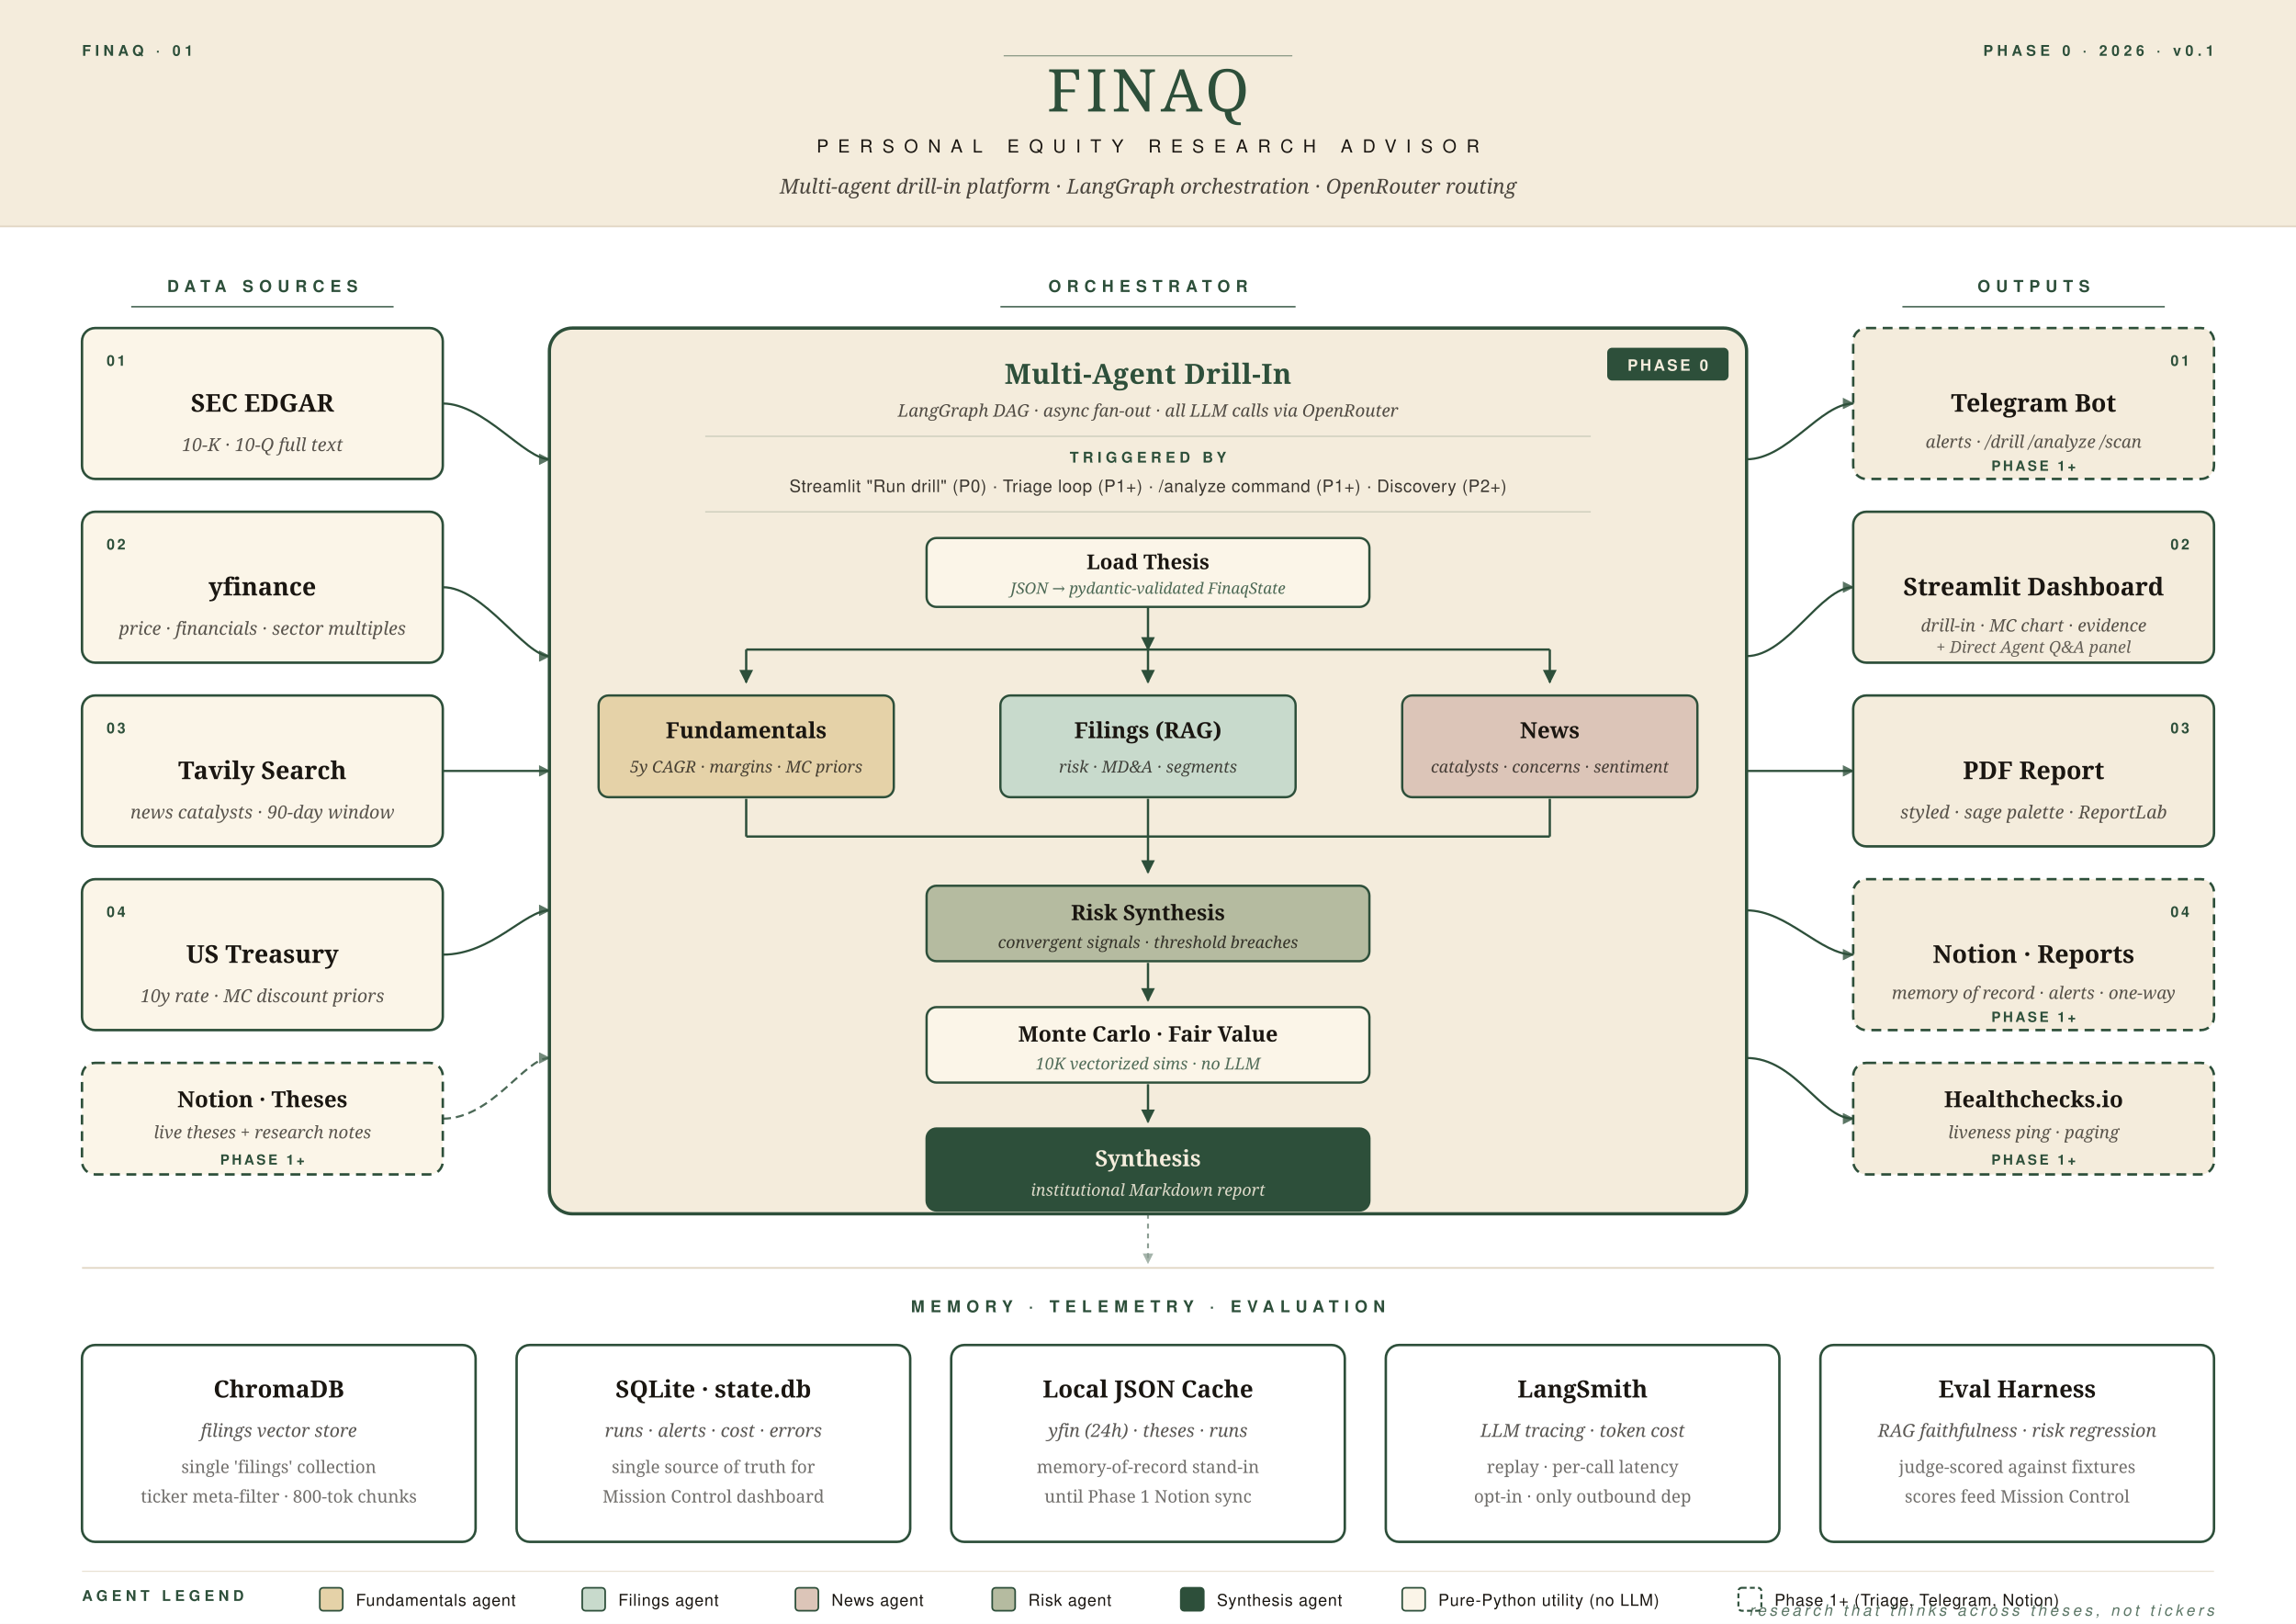
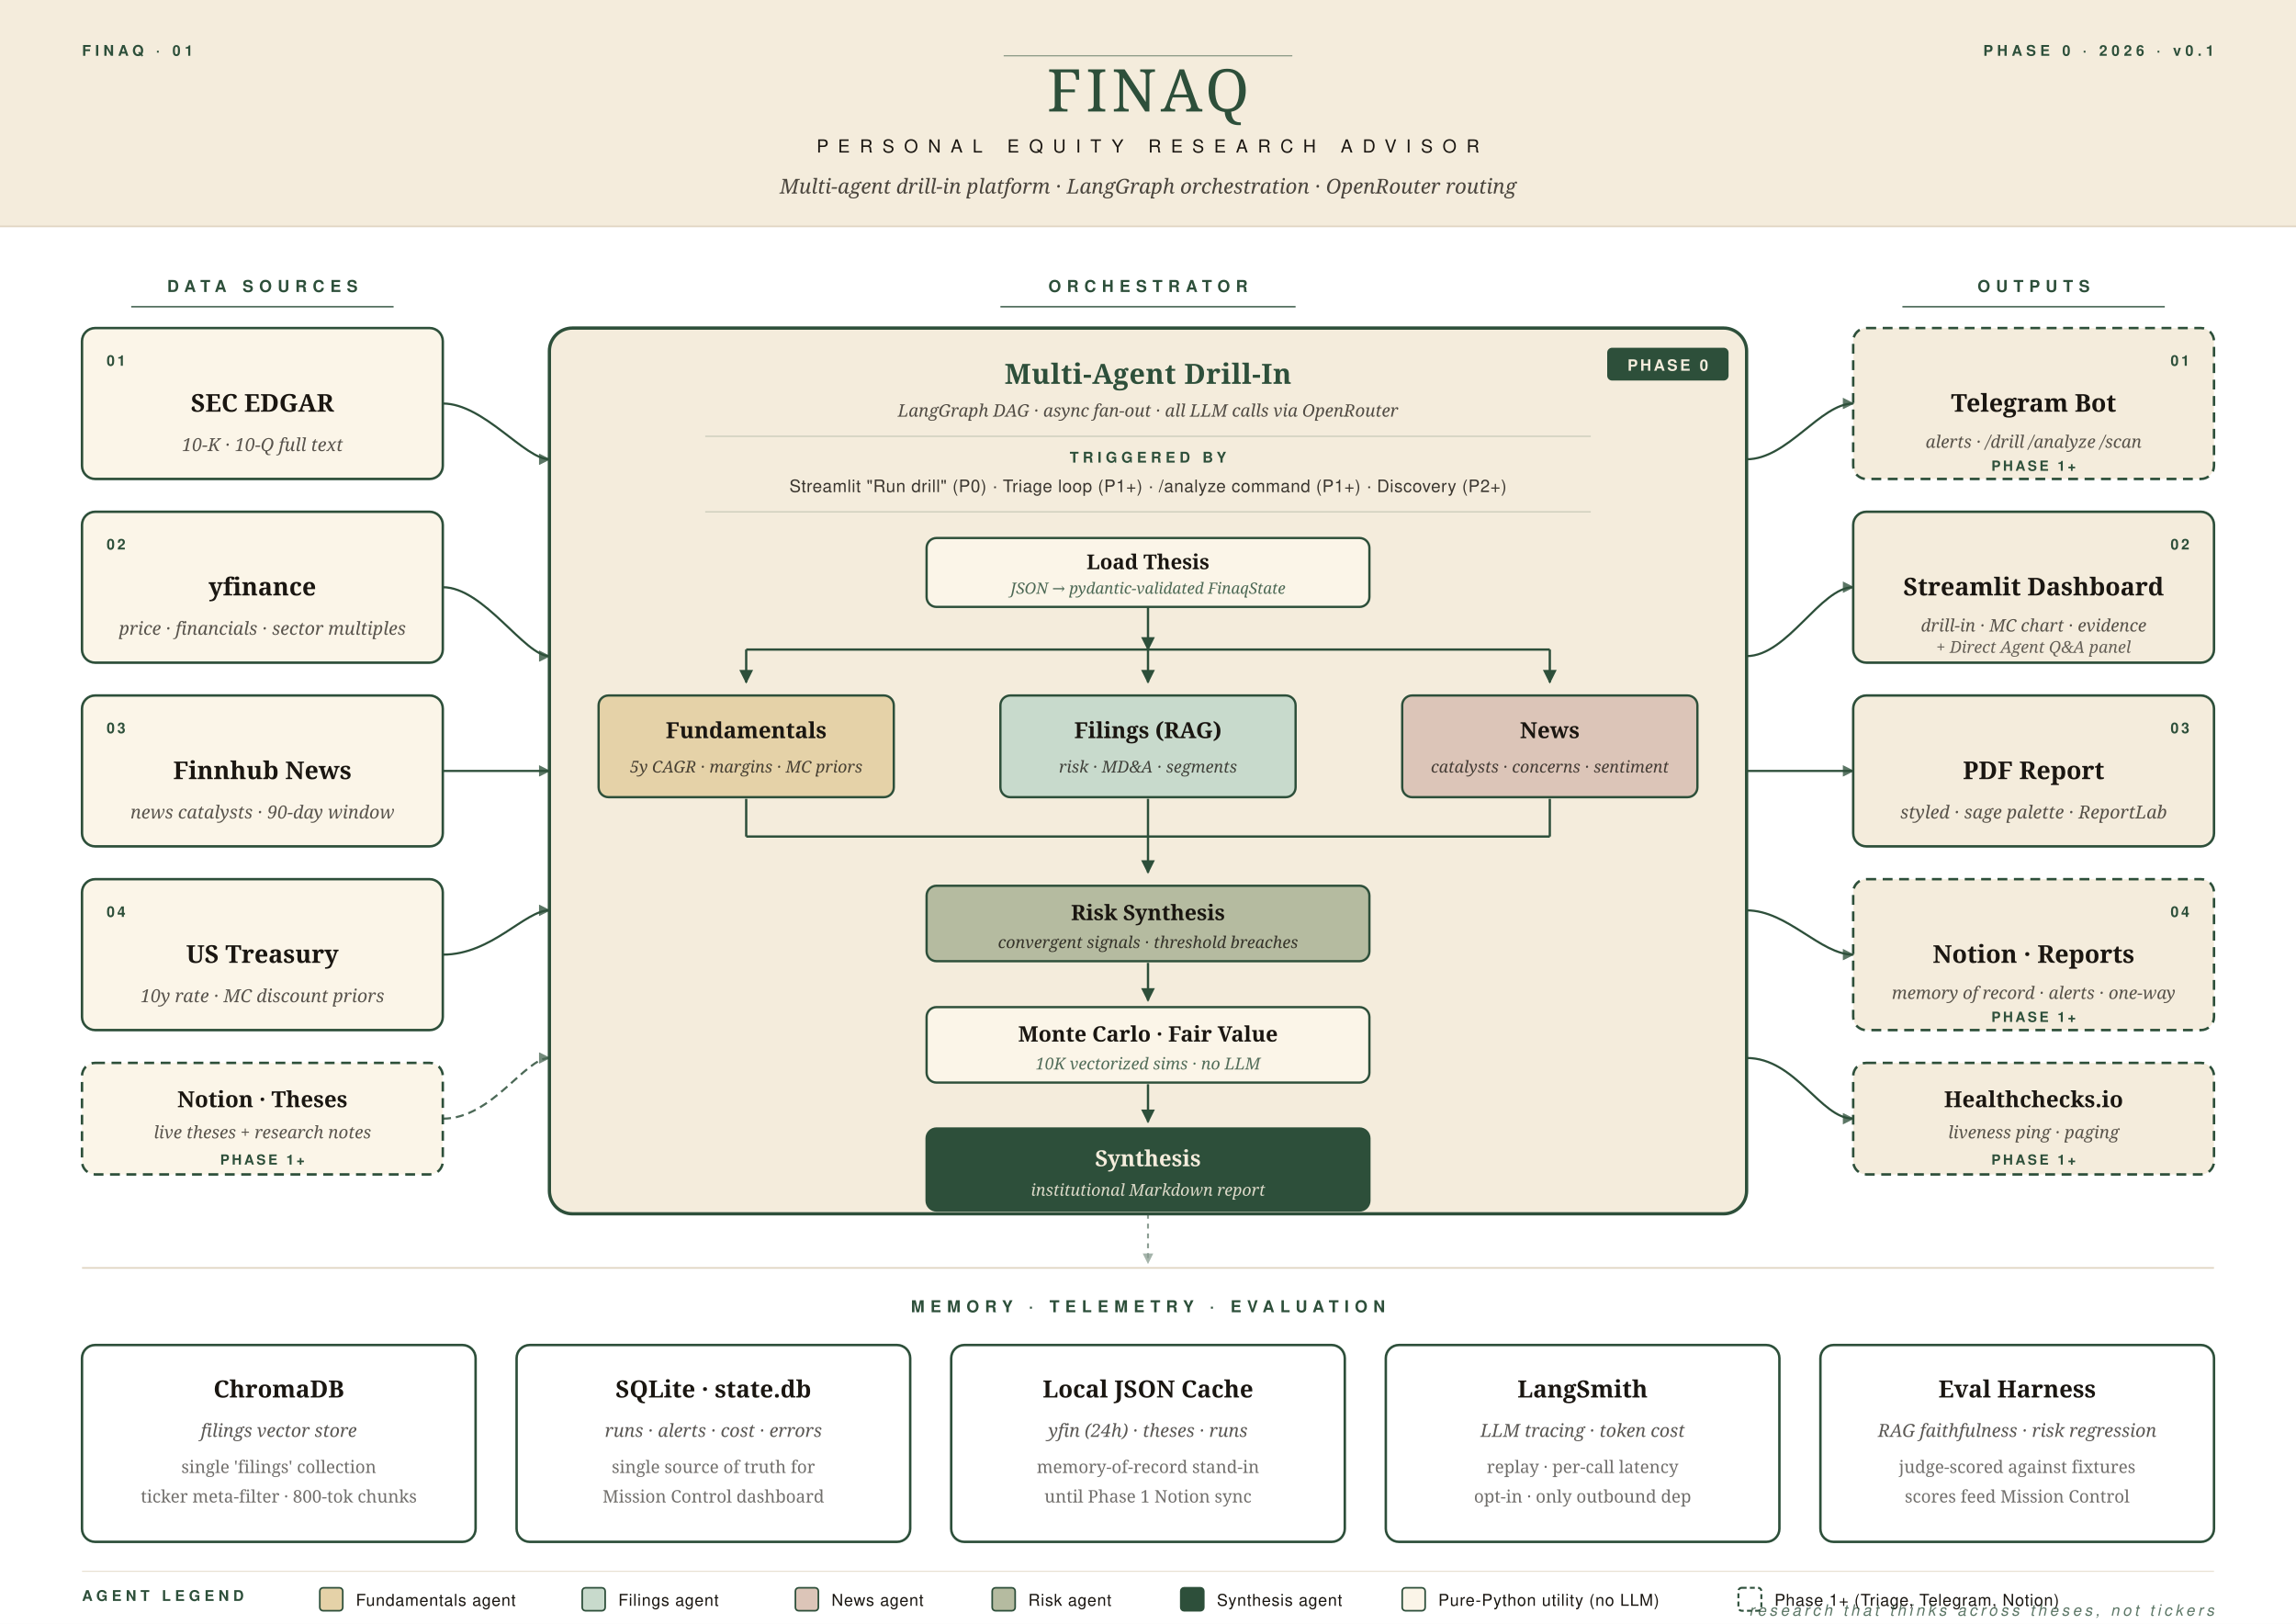
<svg xmlns="http://www.w3.org/2000/svg" viewBox="0 0 1400 990" font-family="Georgia, 'Iowan Old Style', 'Source Serif Pro', serif">
  <defs>
    <marker id="arr" viewBox="0 0 10 10" refX="9" refY="5" markerWidth="6" markerHeight="6" orient="auto">
      <path d="M0 0 L10 5 L0 10 Z" fill="#2D4F3A" />
    </marker>
    <marker id="arr-soft" viewBox="0 0 10 10" refX="9" refY="5" markerWidth="5.5" markerHeight="5.5" orient="auto">
      <path d="M0 0 L10 5 L0 10 Z" fill="#2D4F3A" opacity="0.78" />
    </marker>
  </defs>
  <rect width="1400" height="990" fill="#FFFFFF" />
  <rect width="1400" height="138" fill="#F4ECDC" />
  <line x1="0" y1="138" x2="1400" y2="138" stroke="#E0D5C2" stroke-width="1" />
  <line x1="612" y1="34" x2="788" y2="34" stroke="#2D4F3A" stroke-width="0.7" opacity="0.55" />
  <text x="700" y="68" font-size="36" font-weight="500" fill="#2D4F3A" text-anchor="middle" letter-spacing="2.5">FINAQ</text>
  <text x="700" y="93" font-size="11" fill="#1A1611" text-anchor="middle" letter-spacing="6" font-family="Helvetica, Arial, sans-serif">PERSONAL  EQUITY  RESEARCH  ADVISOR</text>
  <text x="700" y="118" font-size="12.5" fill="#1A1611" text-anchor="middle" font-style="italic" opacity="0.78">
        Multi-agent drill-in platform · LangGraph orchestration · OpenRouter routing
  </text>
  <text x="50" y="34" font-size="9" fill="#2D4F3A" letter-spacing="2.5" font-family="Helvetica, Arial, sans-serif" font-weight="600">FINAQ · 01</text>
  <text x="1350" y="34" font-size="9" fill="#2D4F3A" text-anchor="end" letter-spacing="2.5" font-family="Helvetica, Arial, sans-serif" font-weight="600">PHASE 0 · 2026 · v0.1</text>
  <text x="160" y="178" font-size="10" font-weight="700" fill="#2D4F3A" text-anchor="middle" letter-spacing="3.5" font-family="Helvetica, Arial, sans-serif">DATA  SOURCES</text>
  <line x1="80" y1="187" x2="240" y2="187" stroke="#2D4F3A" stroke-width="0.8" />
  <text x="700" y="178" font-size="10" font-weight="700" fill="#2D4F3A" text-anchor="middle" letter-spacing="3.5" font-family="Helvetica, Arial, sans-serif">ORCHESTRATOR</text>
  <line x1="610" y1="187" x2="790" y2="187" stroke="#2D4F3A" stroke-width="0.8" />
  <text x="1240" y="178" font-size="10" font-weight="700" fill="#2D4F3A" text-anchor="middle" letter-spacing="3.5" font-family="Helvetica, Arial, sans-serif">OUTPUTS</text>
  <line x1="1160" y1="187" x2="1320" y2="187" stroke="#2D4F3A" stroke-width="0.8" />
  <g>
    <rect x="50" y="200" width="220" height="92" rx="8" fill="#FBF5E8" stroke="#2D4F3A" stroke-width="1.5" />
    <text x="65" y="223" font-size="9" font-weight="700" fill="#2D4F3A" letter-spacing="1.5" font-family="Helvetica, Arial, sans-serif">01</text>
    <text x="160" y="251" font-size="15" font-weight="600" fill="#1A1611" text-anchor="middle">SEC EDGAR</text>
    <text x="160" y="275" font-size="11" fill="#1A1611" text-anchor="middle" opacity="0.72" font-style="italic">10-K · 10-Q full text</text>
  </g>
  <g>
    <rect x="50" y="312" width="220" height="92" rx="8" fill="#FBF5E8" stroke="#2D4F3A" stroke-width="1.5" />
    <text x="65" y="335" font-size="9" font-weight="700" fill="#2D4F3A" letter-spacing="1.5" font-family="Helvetica, Arial, sans-serif">02</text>
    <text x="160" y="363" font-size="15" font-weight="600" fill="#1A1611" text-anchor="middle">yfinance</text>
    <text x="160" y="387" font-size="11" fill="#1A1611" text-anchor="middle" opacity="0.72" font-style="italic">price · financials · sector multiples</text>
  </g>
  <g>
    <rect x="50" y="424" width="220" height="92" rx="8" fill="#FBF5E8" stroke="#2D4F3A" stroke-width="1.5" />
    <text x="65" y="447" font-size="9" font-weight="700" fill="#2D4F3A" letter-spacing="1.5" font-family="Helvetica, Arial, sans-serif">03</text>
-     <text x="160" y="475" font-size="15" font-weight="600" fill="#1A1611" text-anchor="middle">Tavily Search</text>
+     <text x="160" y="475" font-size="15" font-weight="600" fill="#1A1611" text-anchor="middle">Finnhub News</text>
    <text x="160" y="499" font-size="11" fill="#1A1611" text-anchor="middle" opacity="0.72" font-style="italic">news catalysts · 90-day window</text>
  </g>
  <g>
    <rect x="50" y="536" width="220" height="92" rx="8" fill="#FBF5E8" stroke="#2D4F3A" stroke-width="1.5" />
    <text x="65" y="559" font-size="9" font-weight="700" fill="#2D4F3A" letter-spacing="1.5" font-family="Helvetica, Arial, sans-serif">04</text>
    <text x="160" y="587" font-size="15" font-weight="600" fill="#1A1611" text-anchor="middle">US Treasury</text>
    <text x="160" y="611" font-size="11" fill="#1A1611" text-anchor="middle" opacity="0.72" font-style="italic">10y rate · MC discount priors</text>
  </g>
  <g>
    <rect x="50" y="648" width="220" height="68" rx="8" fill="#FBF5E8" stroke="#2D4F3A" stroke-width="1.5" stroke-dasharray="6,4" />
    <text x="160" y="675" font-size="13.5" font-weight="600" fill="#1A1611" text-anchor="middle">Notion · Theses</text>
    <text x="160" y="694" font-size="10.5" fill="#1A1611" text-anchor="middle" opacity="0.72" font-style="italic">live theses + research notes</text>
    <text x="160" y="710" font-size="8.5" fill="#2D4F3A" text-anchor="middle" letter-spacing="1.5" font-family="Helvetica, Arial, sans-serif" font-weight="700">PHASE 1+</text>
  </g>
  <g>
    <rect x="335" y="200" width="730" height="540" rx="14" fill="#F4ECDC" stroke="#2D4F3A" stroke-width="2" />
    <rect x="980" y="212" width="74" height="20" rx="3" fill="#2D4F3A" />
    <text x="1017" y="226" font-size="9.5" font-weight="700" fill="#F4ECDC" text-anchor="middle" letter-spacing="1.5" font-family="Helvetica, Arial, sans-serif">PHASE 0</text>
    <text x="700" y="234" font-size="17" font-weight="600" fill="#2D4F3A" text-anchor="middle" letter-spacing="0.3">Multi-Agent Drill-In</text>
    <text x="700" y="254" font-size="10.5" fill="#1A1611" text-anchor="middle" font-style="italic" opacity="0.75">
      LangGraph DAG · async fan-out · all LLM calls via OpenRouter
    </text>
    <line x1="430" y1="266" x2="970" y2="266" stroke="#2D4F3A" stroke-width="0.5" opacity="0.32" />
    <text x="700" y="282" font-size="9" font-weight="700" fill="#2D4F3A" text-anchor="middle" letter-spacing="2.5" font-family="Helvetica, Arial, sans-serif">TRIGGERED  BY</text>
    <text x="700" y="300" font-size="10.5" fill="#1A1611" text-anchor="middle" font-family="Helvetica, Arial, sans-serif" letter-spacing="0.3" opacity="0.85">
      Streamlit "Run drill" (P0)  ·  Triage loop (P1+)  ·  /analyze command (P1+)  ·  Discovery (P2+)
    </text>
    <line x1="430" y1="312" x2="970" y2="312" stroke="#2D4F3A" stroke-width="0.5" opacity="0.32" />
    <rect x="565" y="328" width="270" height="42" rx="6" fill="#FBF5E8" stroke="#2D4F3A" stroke-width="1.4" />
    <text x="700" y="347" font-size="12.5" font-weight="600" fill="#1A1611" text-anchor="middle">Load Thesis</text>
    <text x="700" y="362" font-size="9.5" fill="#2D4F3A" text-anchor="middle" font-style="italic" opacity="0.85">JSON → pydantic-validated FinaqState</text>
    <line x1="700" y1="370" x2="700" y2="396" stroke="#2D4F3A" stroke-width="1.4" marker-end="url(#arr)" />
    <line x1="455" y1="396" x2="945" y2="396" stroke="#2D4F3A" stroke-width="1.4" />
    <line x1="455" y1="396" x2="455" y2="416" stroke="#2D4F3A" stroke-width="1.4" marker-end="url(#arr)" />
    <line x1="700" y1="396" x2="700" y2="416" stroke="#2D4F3A" stroke-width="1.4" marker-end="url(#arr)" />
    <line x1="945" y1="396" x2="945" y2="416" stroke="#2D4F3A" stroke-width="1.4" marker-end="url(#arr)" />
    <g>
      <rect x="365" y="424" width="180" height="62" rx="6" fill="#E5D2A8" stroke="#2D4F3A" stroke-width="1.4" />
      <text x="455" y="450" font-size="13.5" font-weight="600" fill="#1A1611" text-anchor="middle">Fundamentals</text>
      <text x="455" y="471" font-size="10" fill="#1A1611" text-anchor="middle" opacity="0.78" font-style="italic">5y CAGR · margins · MC priors</text>
    </g>
    <g>
      <rect x="610" y="424" width="180" height="62" rx="6" fill="#C8DACC" stroke="#2D4F3A" stroke-width="1.4" />
      <text x="700" y="450" font-size="13.5" font-weight="600" fill="#1A1611" text-anchor="middle">Filings  (RAG)</text>
      <text x="700" y="471" font-size="10" fill="#1A1611" text-anchor="middle" opacity="0.78" font-style="italic">risk · MD&amp;A · segments</text>
    </g>
    <g>
      <rect x="855" y="424" width="180" height="62" rx="6" fill="#DCC5B8" stroke="#2D4F3A" stroke-width="1.4" />
      <text x="945" y="450" font-size="13.5" font-weight="600" fill="#1A1611" text-anchor="middle">News</text>
      <text x="945" y="471" font-size="10" fill="#1A1611" text-anchor="middle" opacity="0.78" font-style="italic">catalysts · concerns · sentiment</text>
    </g>
    <line x1="455" y1="487" x2="455" y2="510" stroke="#2D4F3A" stroke-width="1.4" />
    <line x1="700" y1="487" x2="700" y2="510" stroke="#2D4F3A" stroke-width="1.4" />
    <line x1="945" y1="487" x2="945" y2="510" stroke="#2D4F3A" stroke-width="1.4" />
    <line x1="455" y1="510" x2="945" y2="510" stroke="#2D4F3A" stroke-width="1.4" />
    <line x1="700" y1="510" x2="700" y2="532" stroke="#2D4F3A" stroke-width="1.4" marker-end="url(#arr)" />
    <g>
      <rect x="565" y="540" width="270" height="46" rx="6" fill="#B5BBA0" stroke="#2D4F3A" stroke-width="1.4" />
      <text x="700" y="561" font-size="13" font-weight="600" fill="#1A1611" text-anchor="middle">Risk Synthesis</text>
      <text x="700" y="578" font-size="10" fill="#1A1611" text-anchor="middle" font-style="italic" opacity="0.82">
        convergent signals · threshold breaches
      </text>
    </g>
    <line x1="700" y1="587" x2="700" y2="610" stroke="#2D4F3A" stroke-width="1.4" marker-end="url(#arr)" />
    <g>
      <rect x="565" y="614" width="270" height="46" rx="6" fill="#FBF5E8" stroke="#2D4F3A" stroke-width="1.4" />
      <text x="700" y="635" font-size="13" font-weight="600" fill="#1A1611" text-anchor="middle">Monte Carlo  ·  Fair Value</text>
      <text x="700" y="652" font-size="10" fill="#2D4F3A" text-anchor="middle" font-style="italic" opacity="0.82">
        10K vectorized sims  ·  no LLM
      </text>
    </g>
    <line x1="700" y1="661" x2="700" y2="684" stroke="#2D4F3A" stroke-width="1.4" marker-end="url(#arr)" />
    <g>
      <rect x="565" y="688" width="270" height="50" rx="6" fill="#2D4F3A" stroke="#2D4F3A" stroke-width="1.4" />
      <text x="700" y="711" font-size="13.5" font-weight="600" fill="#F4ECDC" text-anchor="middle">Synthesis</text>
      <text x="700" y="729" font-size="10" fill="#F4ECDC" text-anchor="middle" font-style="italic" opacity="0.88">
        institutional Markdown report
      </text>
    </g>
  </g>
  <g>
    <rect x="1130" y="200" width="220" height="92" rx="8" fill="#F4ECDC" stroke="#2D4F3A" stroke-width="1.5" stroke-dasharray="6,4" />
    <text x="1335" y="223" font-size="9" font-weight="700" fill="#2D4F3A" text-anchor="end" letter-spacing="1.5" font-family="Helvetica, Arial, sans-serif">01</text>
    <text x="1240" y="251" font-size="15" font-weight="600" fill="#1A1611" text-anchor="middle">Telegram Bot</text>
    <text x="1240" y="273" font-size="10.5" fill="#1A1611" text-anchor="middle" opacity="0.72" font-style="italic">alerts · /drill /analyze /scan</text>
    <text x="1240" y="287" font-size="8.5" fill="#2D4F3A" text-anchor="middle" letter-spacing="1.5" font-family="Helvetica, Arial, sans-serif" font-weight="700">PHASE 1+</text>
  </g>
  <g>
    <rect x="1130" y="312" width="220" height="92" rx="8" fill="#F4ECDC" stroke="#2D4F3A" stroke-width="1.5" />
    <text x="1335" y="335" font-size="9" font-weight="700" fill="#2D4F3A" text-anchor="end" letter-spacing="1.5" font-family="Helvetica, Arial, sans-serif">02</text>
    <text x="1240" y="363" font-size="15" font-weight="600" fill="#1A1611" text-anchor="middle">Streamlit Dashboard</text>
    <text x="1240" y="385" font-size="10.5" fill="#1A1611" text-anchor="middle" opacity="0.72" font-style="italic">drill-in · MC chart · evidence</text>
    <text x="1240" y="398" font-size="10" fill="#1A1611" text-anchor="middle" opacity="0.66" font-style="italic">+ Direct Agent Q&amp;A panel</text>
  </g>
  <g>
    <rect x="1130" y="424" width="220" height="92" rx="8" fill="#F4ECDC" stroke="#2D4F3A" stroke-width="1.5" />
    <text x="1335" y="447" font-size="9" font-weight="700" fill="#2D4F3A" text-anchor="end" letter-spacing="1.5" font-family="Helvetica, Arial, sans-serif">03</text>
    <text x="1240" y="475" font-size="15" font-weight="600" fill="#1A1611" text-anchor="middle">PDF Report</text>
    <text x="1240" y="499" font-size="11" fill="#1A1611" text-anchor="middle" opacity="0.72" font-style="italic">styled · sage palette · ReportLab</text>
  </g>
  <g>
    <rect x="1130" y="536" width="220" height="92" rx="8" fill="#F4ECDC" stroke="#2D4F3A" stroke-width="1.5" stroke-dasharray="6,4" />
    <text x="1335" y="559" font-size="9" font-weight="700" fill="#2D4F3A" text-anchor="end" letter-spacing="1.5" font-family="Helvetica, Arial, sans-serif">04</text>
    <text x="1240" y="587" font-size="15" font-weight="600" fill="#1A1611" text-anchor="middle">Notion · Reports</text>
    <text x="1240" y="609" font-size="10.5" fill="#1A1611" text-anchor="middle" opacity="0.72" font-style="italic">memory of record · alerts · one-way</text>
    <text x="1240" y="623" font-size="8.5" fill="#2D4F3A" text-anchor="middle" letter-spacing="1.5" font-family="Helvetica, Arial, sans-serif" font-weight="700">PHASE 1+</text>
  </g>
  <g>
    <rect x="1130" y="648" width="220" height="68" rx="8" fill="#F4ECDC" stroke="#2D4F3A" stroke-width="1.5" stroke-dasharray="6,4" />
    <text x="1240" y="675" font-size="13.5" font-weight="600" fill="#1A1611" text-anchor="middle">Healthchecks.io</text>
    <text x="1240" y="694" font-size="10.5" fill="#1A1611" text-anchor="middle" opacity="0.72" font-style="italic">liveness ping · paging</text>
    <text x="1240" y="710" font-size="8.5" fill="#2D4F3A" text-anchor="middle" letter-spacing="1.5" font-family="Helvetica, Arial, sans-serif" font-weight="700">PHASE 1+</text>
  </g>
  <path d="M 270 246 C 295 246, 320 280, 335 280" fill="none" stroke="#2D4F3A" stroke-width="1.3" marker-end="url(#arr-soft)" />
  <path d="M 270 358 C 295 358, 320 400, 335 400" fill="none" stroke="#2D4F3A" stroke-width="1.3" marker-end="url(#arr-soft)" />
  <path d="M 270 470 C 295 470, 320 470, 335 470" fill="none" stroke="#2D4F3A" stroke-width="1.3" marker-end="url(#arr-soft)" />
  <path d="M 270 582 C 300 582, 320 555, 335 555" fill="none" stroke="#2D4F3A" stroke-width="1.3" marker-end="url(#arr-soft)" />
  <path d="M 270 682 C 300 682, 320 645, 335 645" fill="none" stroke="#2D4F3A" stroke-width="1.3" stroke-dasharray="5,3" marker-end="url(#arr-soft)" opacity="0.85" />
  <path d="M 1065 280 C 1090 280, 1110 246, 1130 246" fill="none" stroke="#2D4F3A" stroke-width="1.3" marker-end="url(#arr-soft)" />
  <path d="M 1065 400 C 1090 400, 1110 358, 1130 358" fill="none" stroke="#2D4F3A" stroke-width="1.3" marker-end="url(#arr-soft)" />
  <path d="M 1065 470 C 1090 470, 1110 470, 1130 470" fill="none" stroke="#2D4F3A" stroke-width="1.3" marker-end="url(#arr-soft)" />
  <path d="M 1065 555 C 1090 555, 1110 582, 1130 582" fill="none" stroke="#2D4F3A" stroke-width="1.3" marker-end="url(#arr-soft)" />
  <path d="M 1065 645 C 1095 645, 1110 682, 1130 682" fill="none" stroke="#2D4F3A" stroke-width="1.3" marker-end="url(#arr-soft)" />
  <line x1="50" y1="773" x2="1350" y2="773" stroke="#E0D5C2" stroke-width="1" />
  <text x="700" y="800" font-size="10" font-weight="700" fill="#2D4F3A" text-anchor="middle" letter-spacing="3.5" font-family="Helvetica, Arial, sans-serif">MEMORY  ·  TELEMETRY  ·  EVALUATION</text>
  <path d="M 700 740 L 700 770" stroke="#2D4F3A" stroke-width="1.2" stroke-dasharray="3,3" opacity="0.55" marker-end="url(#arr-soft)" />
  <g>
    <rect x="50" y="820" width="240" height="120" rx="8" fill="#FFFFFF" stroke="#2D4F3A" stroke-width="1.5" />
    <text x="170" y="852" font-size="14.5" font-weight="600" fill="#1A1611" text-anchor="middle">ChromaDB</text>
    <text x="170" y="876" font-size="11" fill="#1A1611" text-anchor="middle" opacity="0.72" font-style="italic">filings vector store</text>
    <text x="170" y="898" font-size="10.5" fill="#1A1611" text-anchor="middle" opacity="0.62">single 'filings' collection</text>
    <text x="170" y="916" font-size="10.5" fill="#1A1611" text-anchor="middle" opacity="0.62">ticker meta-filter · 800-tok chunks</text>
  </g>
  <g>
    <rect x="315" y="820" width="240" height="120" rx="8" fill="#FFFFFF" stroke="#2D4F3A" stroke-width="1.5" />
    <text x="435" y="852" font-size="14.5" font-weight="600" fill="#1A1611" text-anchor="middle">SQLite  ·  state.db</text>
    <text x="435" y="876" font-size="11" fill="#1A1611" text-anchor="middle" opacity="0.72" font-style="italic">runs · alerts · cost · errors</text>
    <text x="435" y="898" font-size="10.5" fill="#1A1611" text-anchor="middle" opacity="0.62">single source of truth for</text>
    <text x="435" y="916" font-size="10.5" fill="#1A1611" text-anchor="middle" opacity="0.62">Mission Control dashboard</text>
  </g>
  <g>
    <rect x="580" y="820" width="240" height="120" rx="8" fill="#FFFFFF" stroke="#2D4F3A" stroke-width="1.5" />
    <text x="700" y="852" font-size="14.5" font-weight="600" fill="#1A1611" text-anchor="middle">Local JSON Cache</text>
    <text x="700" y="876" font-size="11" fill="#1A1611" text-anchor="middle" opacity="0.72" font-style="italic">yfin (24h) · theses · runs</text>
    <text x="700" y="898" font-size="10.5" fill="#1A1611" text-anchor="middle" opacity="0.62">memory-of-record stand-in</text>
    <text x="700" y="916" font-size="10.5" fill="#1A1611" text-anchor="middle" opacity="0.62">until Phase 1 Notion sync</text>
  </g>
  <g>
    <rect x="845" y="820" width="240" height="120" rx="8" fill="#FFFFFF" stroke="#2D4F3A" stroke-width="1.5" />
    <text x="965" y="852" font-size="14.5" font-weight="600" fill="#1A1611" text-anchor="middle">LangSmith</text>
    <text x="965" y="876" font-size="11" fill="#1A1611" text-anchor="middle" opacity="0.72" font-style="italic">LLM tracing · token cost</text>
    <text x="965" y="898" font-size="10.5" fill="#1A1611" text-anchor="middle" opacity="0.62">replay · per-call latency</text>
    <text x="965" y="916" font-size="10.5" fill="#1A1611" text-anchor="middle" opacity="0.62">opt-in · only outbound dep</text>
  </g>
  <g>
    <rect x="1110" y="820" width="240" height="120" rx="8" fill="#FFFFFF" stroke="#2D4F3A" stroke-width="1.5" />
    <text x="1230" y="852" font-size="14.5" font-weight="600" fill="#1A1611" text-anchor="middle">Eval Harness</text>
    <text x="1230" y="876" font-size="11" fill="#1A1611" text-anchor="middle" opacity="0.72" font-style="italic">RAG faithfulness · risk regression</text>
    <text x="1230" y="898" font-size="10.5" fill="#1A1611" text-anchor="middle" opacity="0.62">judge-scored against fixtures</text>
    <text x="1230" y="916" font-size="10.5" fill="#1A1611" text-anchor="middle" opacity="0.62">scores feed Mission Control</text>
  </g>
  <line x1="50" y1="958" x2="1350" y2="958" stroke="#E0D5C2" stroke-width="0.5" />
  <text x="50" y="976" font-size="9" font-weight="700" fill="#2D4F3A" letter-spacing="2.5" font-family="Helvetica, Arial, sans-serif">AGENT  LEGEND</text>
  <g transform="translate(195, 968)">
    <rect width="14" height="14" rx="2" fill="#E5D2A8" stroke="#2D4F3A" stroke-width="1" />
    <text x="22" y="11" font-size="10" fill="#1A1611" font-family="Helvetica, Arial, sans-serif" letter-spacing="0.4">Fundamentals agent</text>
  </g>
  <g transform="translate(355, 968)">
    <rect width="14" height="14" rx="2" fill="#C8DACC" stroke="#2D4F3A" stroke-width="1" />
    <text x="22" y="11" font-size="10" fill="#1A1611" font-family="Helvetica, Arial, sans-serif" letter-spacing="0.4">Filings agent</text>
  </g>
  <g transform="translate(485, 968)">
    <rect width="14" height="14" rx="2" fill="#DCC5B8" stroke="#2D4F3A" stroke-width="1" />
    <text x="22" y="11" font-size="10" fill="#1A1611" font-family="Helvetica, Arial, sans-serif" letter-spacing="0.4">News agent</text>
  </g>
  <g transform="translate(605, 968)">
    <rect width="14" height="14" rx="2" fill="#B5BBA0" stroke="#2D4F3A" stroke-width="1" />
    <text x="22" y="11" font-size="10" fill="#1A1611" font-family="Helvetica, Arial, sans-serif" letter-spacing="0.4">Risk agent</text>
  </g>
  <g transform="translate(720, 968)">
    <rect width="14" height="14" rx="2" fill="#2D4F3A" stroke="#2D4F3A" stroke-width="1" />
    <text x="22" y="11" font-size="10" fill="#1A1611" font-family="Helvetica, Arial, sans-serif" letter-spacing="0.4">Synthesis agent</text>
  </g>
  <g transform="translate(855, 968)">
    <rect width="14" height="14" rx="2" fill="#FBF5E8" stroke="#2D4F3A" stroke-width="1" />
    <text x="22" y="11" font-size="10" fill="#1A1611" font-family="Helvetica, Arial, sans-serif" letter-spacing="0.4">
      Pure-Python utility (no LLM)
    </text>
  </g>
  <g transform="translate(1060, 968)">
    <rect width="14" height="14" rx="2" fill="#FFFFFF" stroke="#2D4F3A" stroke-width="1.2" stroke-dasharray="3,2" />
    <text x="22" y="11" font-size="10" fill="#1A1611" font-family="Helvetica, Arial, sans-serif" letter-spacing="0.4">
      Phase 1+ (Triage, Telegram, Notion)
    </text>
  </g>
  <text x="1350" y="985" font-size="9.5" fill="#2D4F3A" text-anchor="end" letter-spacing="2" font-style="italic" font-family="Helvetica, Arial, sans-serif" opacity="0.78">
    research that thinks across theses, not tickers
  </text>
</svg>
